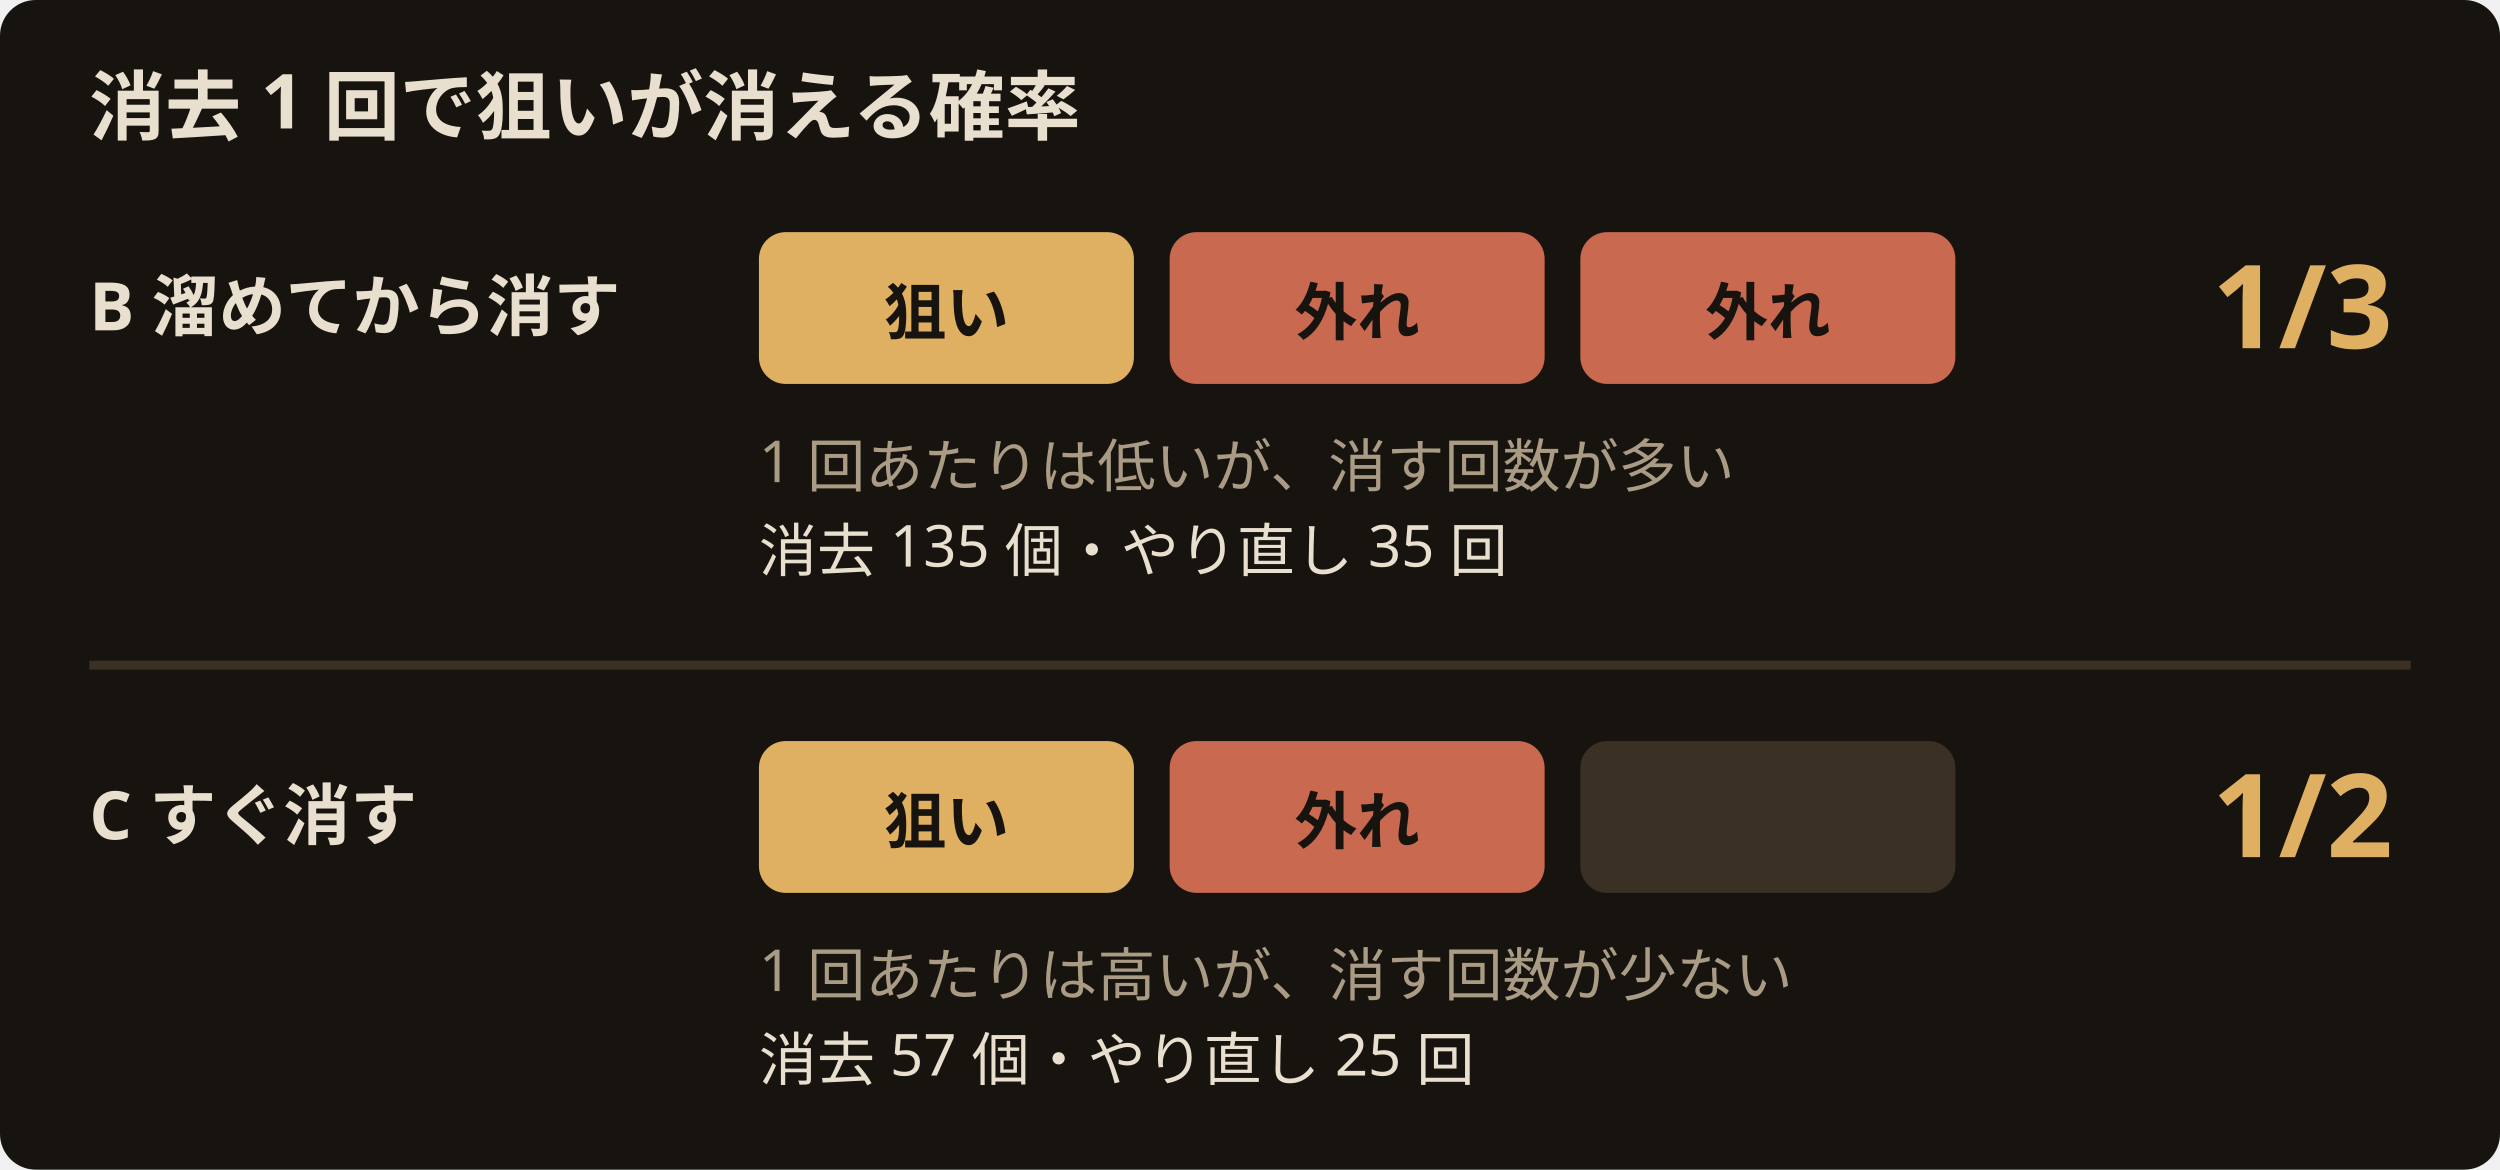
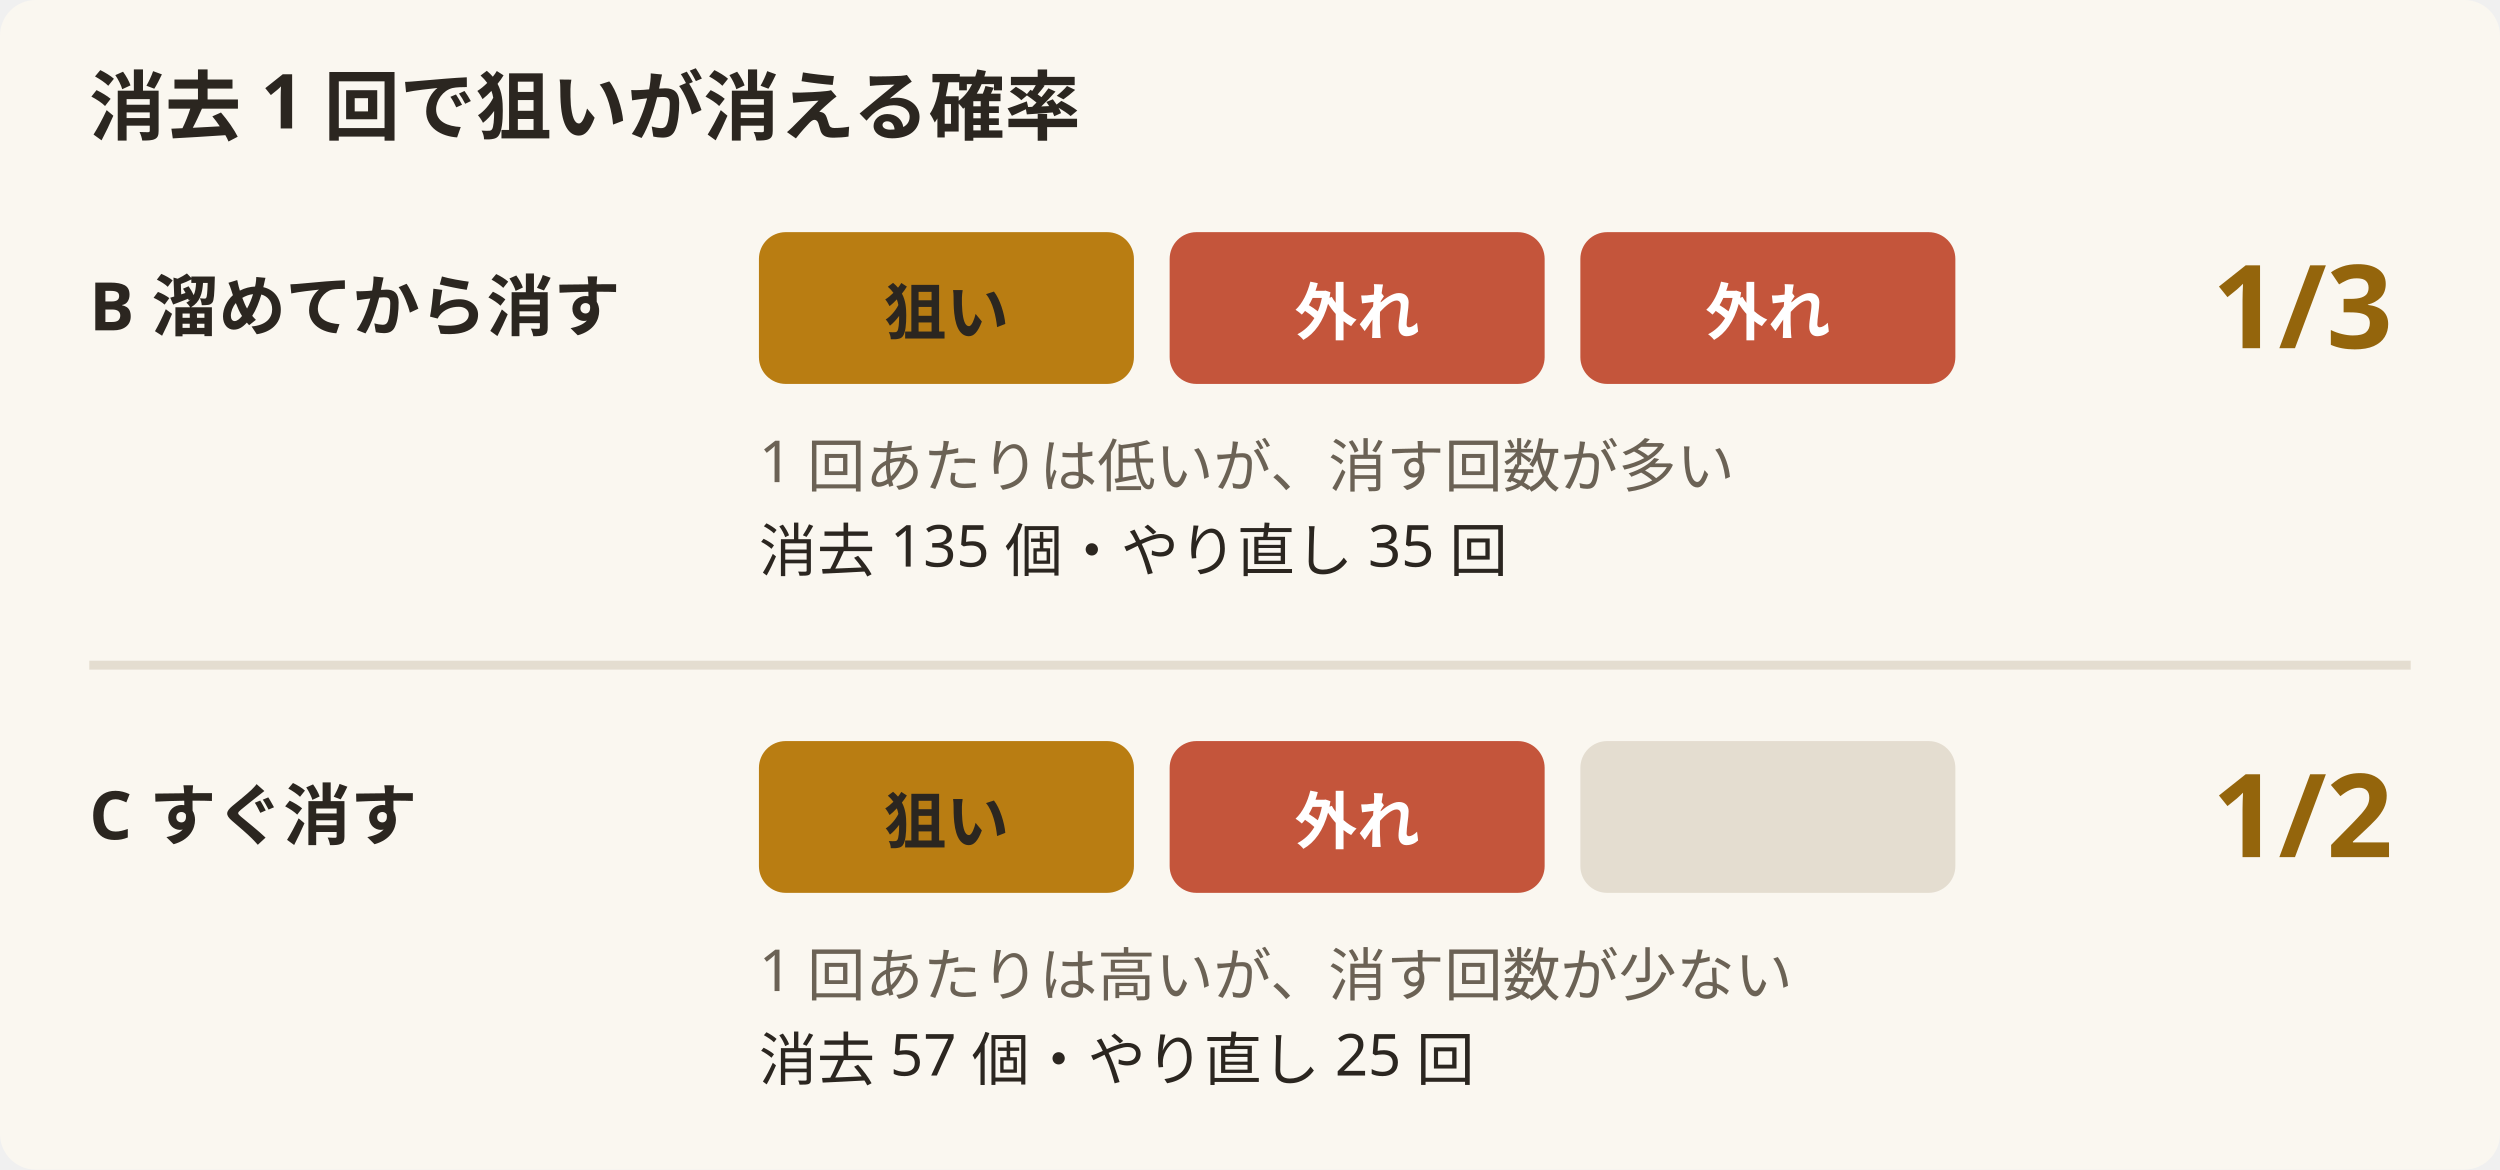
<svg xmlns="http://www.w3.org/2000/svg" viewBox="0 0 560 262" width="560" height="262" role="img" font-family="&quot;Zen Kaku Gothic New&quot;,&quot;Hiragino Sans&quot;,&quot;Yu Gothic UI&quot;,&quot;Meiryo&quot;,system-ui,sans-serif">
-   <rect width="560" height="262" rx="8" fill="#17130e" />
-   <text x="20" y="30" font-size="17" fill="#e8dfcf" text-anchor="start" font-weight="700">消去 1 回で狙いが消える確率</text>
-   <text x="20" y="74" font-size="15" fill="#e8dfcf" text-anchor="start" font-weight="700">B 溜めてから消す</text>
-   <rect x="170" y="52" width="84" height="34" rx="6" fill="#e0b062" />
-   <text x="212" y="75" font-size="14" fill="#17130e" text-anchor="middle" font-weight="700">狙い</text>
-   <rect x="262" y="52" width="84" height="34" rx="6" fill="#c9694f" />
-   <text x="304" y="75" font-size="14" fill="#17130e" text-anchor="middle" font-weight="700">外れ</text>
-   <rect x="354" y="52" width="84" height="34" rx="6" fill="#c9694f" />
-   <text x="396" y="75" font-size="14" fill="#17130e" text-anchor="middle" font-weight="700">外れ</text>
-   <text x="536" y="78" font-size="26" fill="#e0b062" text-anchor="end" font-weight="700">1/3</text>
-   <text x="170" y="108" font-size="13" fill="#a99b84" text-anchor="start" font-weight="400">1 回あたりは低いが、消す回数が多い</text>
-   <text x="170" y="128" font-size="13" fill="#e8dfcf" text-anchor="start" font-weight="400">消去 135 個・やり直し 35 回</text>
-   <rect x="20" y="148" width="520" height="2" fill="#3a3024" />
-   <text x="20" y="188" font-size="15" fill="#e8dfcf" text-anchor="start" font-weight="700">C すぐ消す</text>
-   <rect x="170" y="166" width="84" height="34" rx="6" fill="#e0b062" />
-   <text x="212" y="189" font-size="14" fill="#17130e" text-anchor="middle" font-weight="700">狙い</text>
-   <rect x="262" y="166" width="84" height="34" rx="6" fill="#c9694f" />
-   <text x="304" y="189" font-size="14" fill="#17130e" text-anchor="middle" font-weight="700">外れ</text>
-   <rect x="354" y="166" width="84" height="34" rx="6" fill="#3a3024" />
-   <text x="536" y="192" font-size="26" fill="#e0b062" text-anchor="end" font-weight="700">1/2</text>
-   <text x="170" y="222" font-size="13" fill="#a99b84" text-anchor="start" font-weight="400">1 回あたりは高いが、消す回数が少ない</text>
-   <text x="170" y="242" font-size="13" fill="#e8dfcf" text-anchor="start" font-weight="400">消去 57 個・やり直し 25 回</text>
+   <rect width="560" height="262" rx="8" fill="#faf7f0" />
+   <text x="20" y="30" font-size="17" fill="#2b2620" text-anchor="start" font-weight="700">消去 1 回で狙いが消える確率</text>
+   <text x="20" y="74" font-size="15" fill="#2b2620" text-anchor="start" font-weight="700">B 溜めてから消す</text>
+   <rect x="170" y="52" width="84" height="34" rx="6" fill="#b97d12" />
+   <text x="212" y="75" font-size="14" fill="#2b2620" text-anchor="middle" font-weight="700">狙い</text>
+   <rect x="262" y="52" width="84" height="34" rx="6" fill="#c4553b" />
+   <text x="304" y="75" font-size="14" fill="#ffffff" text-anchor="middle" font-weight="700">外れ</text>
+   <rect x="354" y="52" width="84" height="34" rx="6" fill="#c4553b" />
+   <text x="396" y="75" font-size="14" fill="#ffffff" text-anchor="middle" font-weight="700">外れ</text>
+   <text x="536" y="78" font-size="26" fill="#94650c" text-anchor="end" font-weight="700">1/3</text>
+   <text x="170" y="108" font-size="13" fill="#6b6255" text-anchor="start" font-weight="400">1 回あたりは低いが、消す回数が多い</text>
+   <text x="170" y="128" font-size="13" fill="#2b2620" text-anchor="start" font-weight="400">消去 135 個・やり直し 35 回</text>
+   <rect x="20" y="148" width="520" height="2" fill="#e4ddd0" />
+   <text x="20" y="188" font-size="15" fill="#2b2620" text-anchor="start" font-weight="700">C すぐ消す</text>
+   <rect x="170" y="166" width="84" height="34" rx="6" fill="#b97d12" />
+   <text x="212" y="189" font-size="14" fill="#2b2620" text-anchor="middle" font-weight="700">狙い</text>
+   <rect x="262" y="166" width="84" height="34" rx="6" fill="#c4553b" />
+   <text x="304" y="189" font-size="14" fill="#ffffff" text-anchor="middle" font-weight="700">外れ</text>
+   <rect x="354" y="166" width="84" height="34" rx="6" fill="#e4ddd0" />
+   <text x="536" y="192" font-size="26" fill="#94650c" text-anchor="end" font-weight="700">1/2</text>
+   <text x="170" y="222" font-size="13" fill="#6b6255" text-anchor="start" font-weight="400">1 回あたりは高いが、消す回数が少ない</text>
+   <text x="170" y="242" font-size="13" fill="#2b2620" text-anchor="start" font-weight="400">消去 57 個・やり直し 25 回</text>
</svg>
